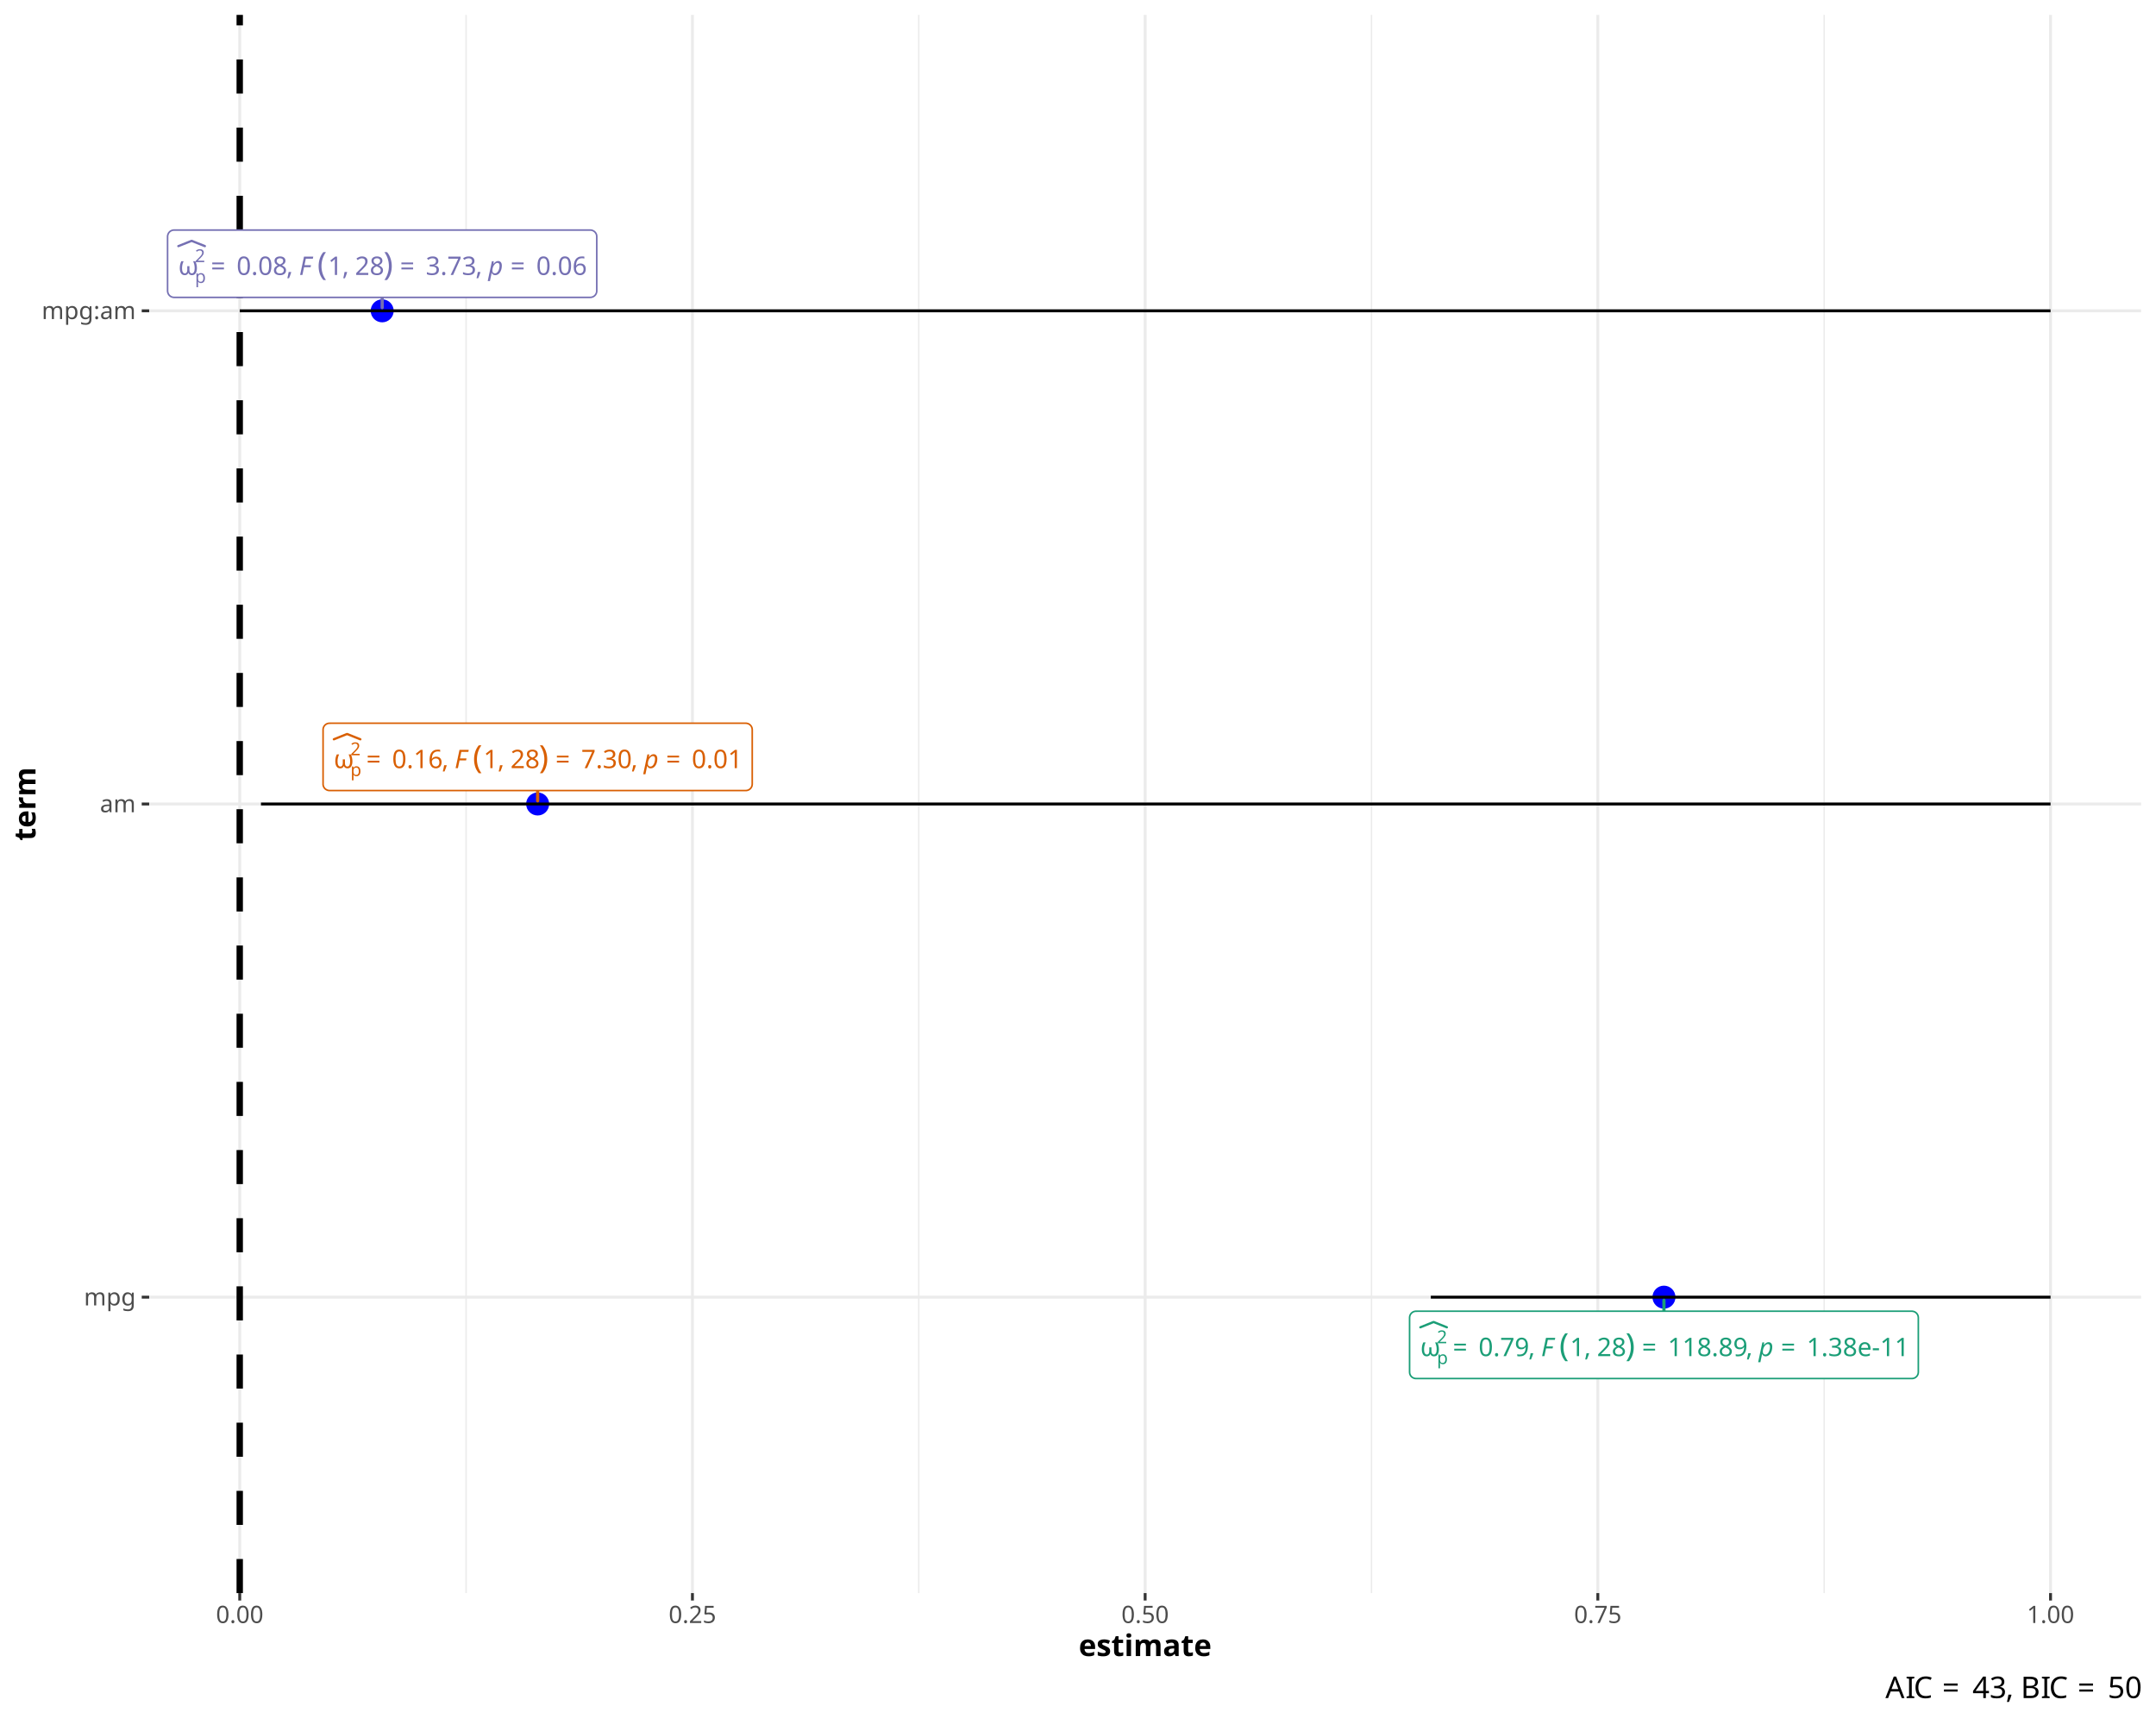
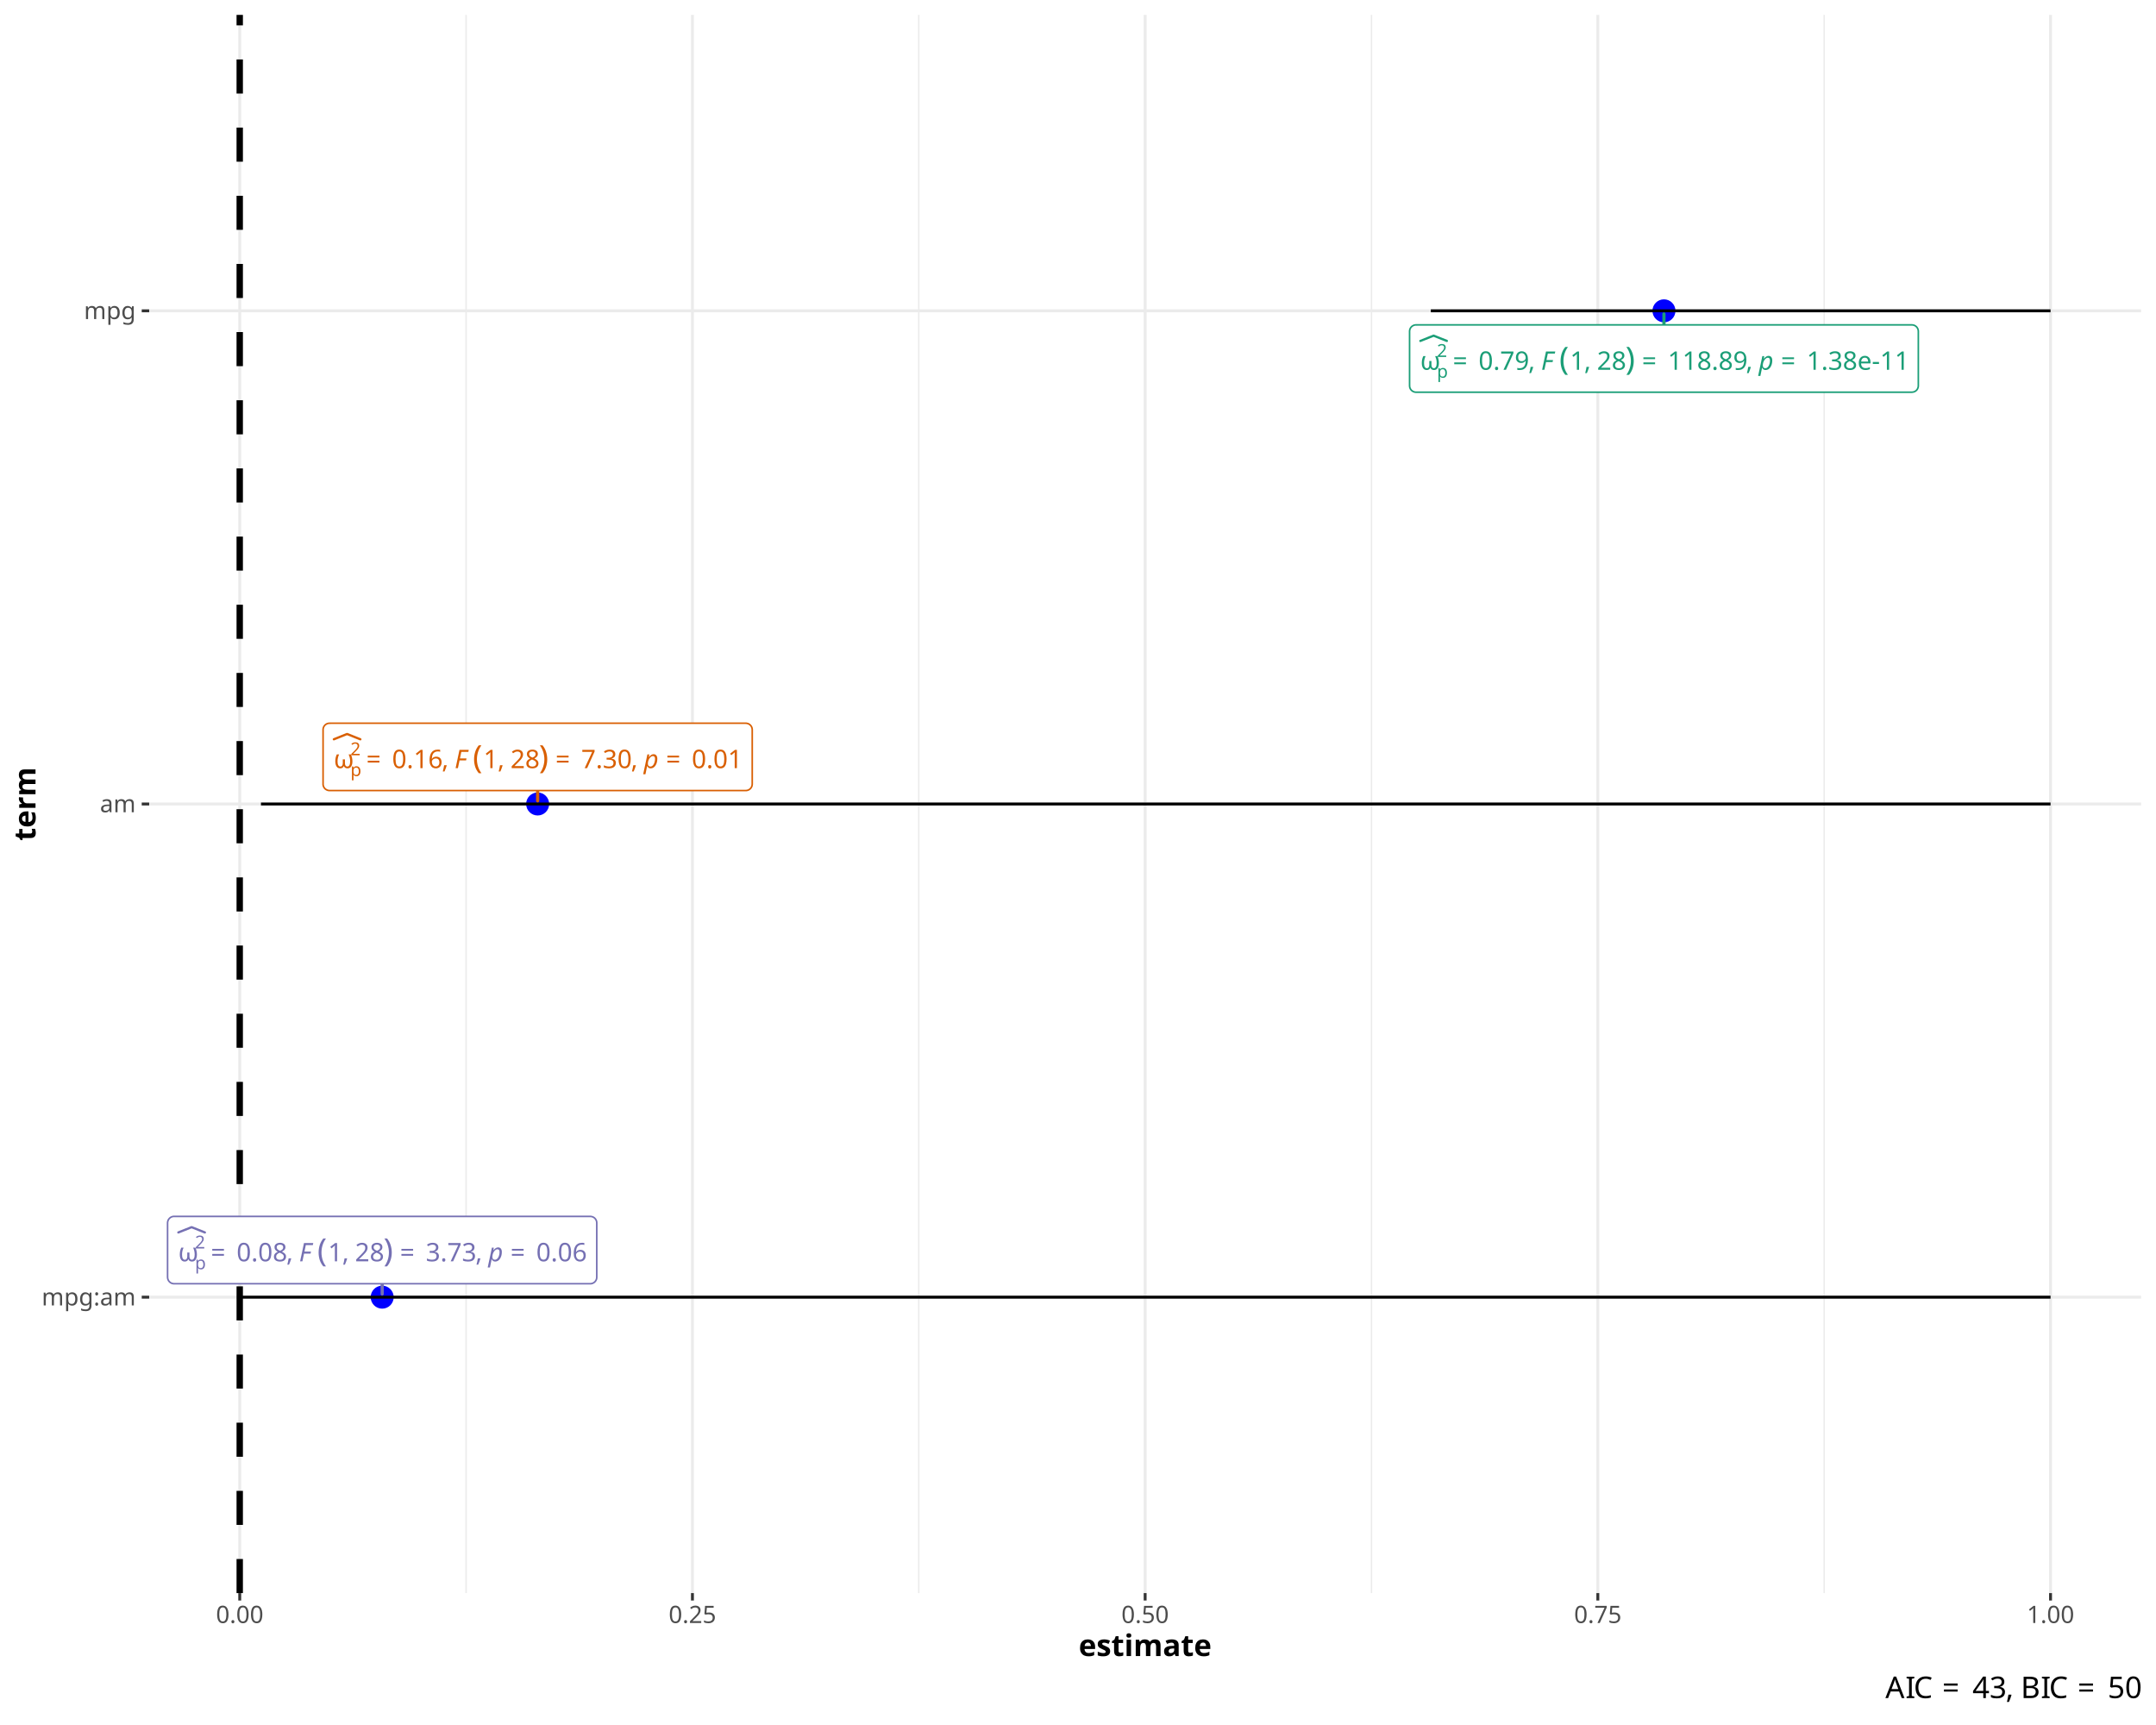
<svg xmlns="http://www.w3.org/2000/svg" class="svglite" data-engine-version="2.0" width="720.00pt" height="576.00pt" viewBox="0 0 720.00 576.00">
  <defs>
    <style type="text/css">
    .svglite line, .svglite polyline, .svglite polygon, .svglite path, .svglite rect, .svglite circle {
      fill: none;
      stroke: #000000;
      stroke-linecap: round;
      stroke-linejoin: round;
      stroke-miterlimit: 10.00;
    }
  </style>
  </defs>
  <rect width="100%" height="100%" style="stroke: none; fill: #FFFFFF;" />
  <defs>
    <clipPath id="cpMC4wMHw3MjAuMDB8MC4wMHw1NzYuMDA=">
      <rect x="0.00" y="0.00" width="720.00" height="576.00" />
    </clipPath>
  </defs>
  <g clip-path="url(#cpMC4wMHw3MjAuMDB8MC4wMHw1NzYuMDA=)">
    <rect x="0.00" y="0.00" width="720.00" height="576.00" style="stroke-width: 0.97; stroke: #FFFFFF; fill: #FFFFFF;" />
  </g>
  <defs>
    <clipPath id="cpNDkuODJ8NzE1LjAyfDQuOTh8NTMxLjk1">
      <rect x="49.82" y="4.98" width="665.20" height="526.97" />
    </clipPath>
  </defs>
  <g clip-path="url(#cpNDkuODJ8NzE1LjAyfDQuOTh8NTMxLjk1)">
    <rect x="49.82" y="4.98" width="665.20" height="526.97" style="stroke-width: 0.97; stroke: none; fill: #FFFFFF;" />
    <polyline points="155.65,531.95 155.65,4.98 " style="stroke-width: 0.48; stroke: #EBEBEB; stroke-linecap: butt;" />
    <polyline points="306.83,531.95 306.83,4.98 " style="stroke-width: 0.48; stroke: #EBEBEB; stroke-linecap: butt;" />
    <polyline points="458.01,531.95 458.01,4.98 " style="stroke-width: 0.48; stroke: #EBEBEB; stroke-linecap: butt;" />
    <polyline points="609.19,531.95 609.19,4.98 " style="stroke-width: 0.48; stroke: #EBEBEB; stroke-linecap: butt;" />
    <polyline points="49.82,433.14 715.02,433.14 " style="stroke-width: 0.97; stroke: #EBEBEB; stroke-linecap: butt;" />
    <polyline points="49.82,268.46 715.02,268.46 " style="stroke-width: 0.97; stroke: #EBEBEB; stroke-linecap: butt;" />
    <polyline points="49.82,103.79 715.02,103.79 " style="stroke-width: 0.97; stroke: #EBEBEB; stroke-linecap: butt;" />
    <polyline points="80.06,531.95 80.06,4.98 " style="stroke-width: 0.97; stroke: #EBEBEB; stroke-linecap: butt;" />
    <polyline points="231.24,531.95 231.24,4.98 " style="stroke-width: 0.97; stroke: #EBEBEB; stroke-linecap: butt;" />
    <polyline points="382.42,531.95 382.42,4.98 " style="stroke-width: 0.97; stroke: #EBEBEB; stroke-linecap: butt;" />
    <polyline points="533.60,531.95 533.60,4.98 " style="stroke-width: 0.97; stroke: #EBEBEB; stroke-linecap: butt;" />
    <polyline points="684.78,531.95 684.78,4.98 " style="stroke-width: 0.97; stroke: #EBEBEB; stroke-linecap: butt;" />
-     <circle cx="555.68" cy="433.14" r="3.52" style="stroke-width: 0.64; stroke: #0000FF; fill: #0000FF;" />
+     <circle cx="555.68" cy="103.79" r="3.52" style="stroke-width: 0.64; stroke: #0000FF; fill: #0000FF;" />
    <circle cx="179.55" cy="268.46" r="3.52" style="stroke-width: 0.64; stroke: #0000FF; fill: #0000FF;" />
-     <circle cx="127.63" cy="103.79" r="3.52" style="stroke-width: 0.64; stroke: #0000FF; fill: #0000FF;" />
-     <polyline points="684.78,433.14 684.78,433.14 " style="stroke-width: 0.97; stroke-linecap: butt;" />
-     <polyline points="684.78,433.14 477.82,433.14 " style="stroke-width: 0.97; stroke-linecap: butt;" />
-     <polyline points="477.82,433.14 477.82,433.14 " style="stroke-width: 0.97; stroke-linecap: butt;" />
+     <circle cx="127.63" cy="433.14" r="3.52" style="stroke-width: 0.64; stroke: #0000FF; fill: #0000FF;" />
+     <polyline points="684.78,103.79 684.78,103.79 " style="stroke-width: 0.97; stroke-linecap: butt;" />
+     <polyline points="684.78,103.79 477.82,103.79 " style="stroke-width: 0.97; stroke-linecap: butt;" />
+     <polyline points="477.82,103.79 477.82,103.79 " style="stroke-width: 0.97; stroke-linecap: butt;" />
    <polyline points="684.78,268.46 684.78,268.46 " style="stroke-width: 0.97; stroke-linecap: butt;" />
    <polyline points="684.78,268.46 87.15,268.46 " style="stroke-width: 0.97; stroke-linecap: butt;" />
    <polyline points="87.15,268.46 87.15,268.46 " style="stroke-width: 0.97; stroke-linecap: butt;" />
-     <polyline points="684.78,103.79 684.78,103.79 " style="stroke-width: 0.97; stroke-linecap: butt;" />
-     <polyline points="684.78,103.79 80.06,103.79 " style="stroke-width: 0.97; stroke-linecap: butt;" />
-     <polyline points="80.06,103.79 80.06,103.79 " style="stroke-width: 0.97; stroke-linecap: butt;" />
+     <polyline points="684.78,433.14 684.78,433.14 " style="stroke-width: 0.97; stroke-linecap: butt;" />
+     <polyline points="684.78,433.14 80.06,433.14 " style="stroke-width: 0.97; stroke-linecap: butt;" />
+     <polyline points="80.06,433.14 80.06,433.14 " style="stroke-width: 0.97; stroke-linecap: butt;" />
    <line x1="80.06" y1="531.95" x2="80.06" y2="4.98" style="stroke-width: 2.13; stroke-dasharray: 11.38,11.38; stroke-linecap: butt;" />
-     <line x1="555.68" y1="437.83" x2="555.68" y2="434.21" style="stroke-width: 1.07; stroke: #1B9E77;" />
+     <line x1="555.68" y1="108.48" x2="555.68" y2="104.85" style="stroke-width: 1.07; stroke: #1B9E77;" />
    <line x1="179.55" y1="263.97" x2="179.55" y2="267.40" style="stroke-width: 1.07; stroke: #D95F02;" />
-     <line x1="127.63" y1="99.30" x2="127.63" y2="102.72" style="stroke-width: 1.07; stroke: #7570B3;" />
-     <polygon points="472.89,460.31 638.47,460.31 638.38,460.31 638.73,460.30 639.07,460.23 639.40,460.11 639.70,459.93 639.97,459.71 640.20,459.45 640.38,459.16 640.52,458.84 640.60,458.50 640.63,458.15 640.63,458.15 640.63,439.99 640.63,439.99 640.60,439.65 640.52,439.31 640.38,438.99 640.20,438.70 639.97,438.44 639.70,438.22 639.40,438.04 639.07,437.92 638.73,437.85 638.47,437.83 472.89,437.83 473.15,437.85 472.80,437.83 472.46,437.88 472.12,437.97 471.81,438.12 471.52,438.32 471.27,438.56 471.06,438.84 470.90,439.15 470.79,439.48 470.74,439.82 470.73,439.99 470.73,458.15 470.74,457.98 470.74,458.33 470.79,458.67 470.90,459.00 471.06,459.31 471.27,459.59 471.52,459.83 471.81,460.02 472.12,460.17 472.46,460.27 472.80,460.31 " style="stroke-width: 0.53; stroke: #1B9E77; fill: #FFFFFF;" />
-     <text x="474.33" y="452.83" style="font-size: 8.54px; fill: #1B9E77; font-family: sans;" textLength="5.53px" lengthAdjust="spacingAndGlyphs">ω</text>
-     <text x="479.86" y="455.47" style="font-size: 5.98px; fill: #1B9E77; font-family: sans;" textLength="3.32px" lengthAdjust="spacingAndGlyphs">p</text>
-     <text x="479.86" y="448.54" style="font-size: 5.98px; fill: #1B9E77; font-family: sans;" textLength="3.32px" lengthAdjust="spacingAndGlyphs">2</text>
-     <polyline points="474.33,443.20 478.76,441.43 483.18,443.20 " style="stroke-width: 0.75; stroke: #1B9E77;" />
-     <text x="485.16" y="452.83" style="font-size: 8.54px; fill: #1B9E77; font-family: sans;" textLength="6.63px" lengthAdjust="spacingAndGlyphs">=</text>
-     <text x="493.76" y="452.83" style="font-size: 8.54px; fill: #1B9E77; font-family: sans;" textLength="16.61px" lengthAdjust="spacingAndGlyphs">0.79</text>
-     <text x="510.38" y="452.83" style="font-size: 8.54px; fill: #1B9E77; font-family: sans;" textLength="2.14px" lengthAdjust="spacingAndGlyphs">,</text>
-     <text x="512.51" y="452.83" style="font-size: 8.54px; fill: #1B9E77; font-family: sans;" textLength="2.14px" lengthAdjust="spacingAndGlyphs"> </text>
-     <text x="514.65" y="452.83" style="font-size: 8.54px; font-style: italic; fill: #1B9E77; font-family: sans;" textLength="5.21px" lengthAdjust="spacingAndGlyphs">F</text>
-     <text x="520.74" y="452.83" style="font-size: 10.67px; fill: #1B9E77; font-family: sans;" textLength="3.55px" lengthAdjust="spacingAndGlyphs">(</text>
-     <text x="524.30" y="452.83" style="font-size: 8.54px; fill: #1B9E77; font-family: sans;" textLength="4.75px" lengthAdjust="spacingAndGlyphs">1</text>
-     <text x="529.04" y="452.83" style="font-size: 8.54px; fill: #1B9E77; font-family: sans;" textLength="2.14px" lengthAdjust="spacingAndGlyphs">,</text>
-     <text x="531.18" y="452.83" style="font-size: 8.54px; fill: #1B9E77; font-family: sans;" textLength="2.14px" lengthAdjust="spacingAndGlyphs"> </text>
-     <text x="533.31" y="452.83" style="font-size: 8.54px; fill: #1B9E77; font-family: sans;" textLength="9.50px" lengthAdjust="spacingAndGlyphs">28</text>
-     <text x="542.81" y="452.83" style="font-size: 10.67px; fill: #1B9E77; font-family: sans;" textLength="3.55px" lengthAdjust="spacingAndGlyphs">)</text>
-     <text x="548.33" y="452.83" style="font-size: 8.54px; fill: #1B9E77; font-family: sans;" textLength="6.63px" lengthAdjust="spacingAndGlyphs">=</text>
-     <text x="556.94" y="452.83" style="font-size: 8.54px; fill: #1B9E77; font-family: sans;" textLength="26.11px" lengthAdjust="spacingAndGlyphs">118.89</text>
-     <text x="583.05" y="452.83" style="font-size: 8.54px; fill: #1B9E77; font-family: sans;" textLength="2.14px" lengthAdjust="spacingAndGlyphs">,</text>
-     <text x="585.18" y="452.83" style="font-size: 8.54px; fill: #1B9E77; font-family: sans;" textLength="2.14px" lengthAdjust="spacingAndGlyphs"> </text>
-     <text x="587.32" y="452.83" style="font-size: 8.54px; font-style: italic; fill: #1B9E77; font-family: sans;" textLength="4.75px" lengthAdjust="spacingAndGlyphs">p</text>
-     <text x="594.73" y="452.83" style="font-size: 8.54px; fill: #1B9E77; font-family: sans;" textLength="6.63px" lengthAdjust="spacingAndGlyphs">=</text>
-     <text x="603.33" y="452.83" style="font-size: 8.54px; fill: #1B9E77; font-family: sans;" textLength="33.70px" lengthAdjust="spacingAndGlyphs">1.38e-11</text>
+     <line x1="127.63" y1="428.65" x2="127.63" y2="432.07" style="stroke-width: 1.07; stroke: #7570B3;" />
+     <polygon points="472.89,130.96 638.47,130.96 638.38,130.96 638.73,130.94 639.07,130.87 639.40,130.75 639.70,130.58 639.97,130.36 640.20,130.10 640.38,129.80 640.52,129.48 640.60,129.15 640.63,128.80 640.63,128.80 640.63,110.64 640.63,110.64 640.60,110.29 640.52,109.96 640.38,109.64 640.20,109.34 639.97,109.08 639.70,108.86 639.40,108.69 639.07,108.56 638.73,108.50 638.47,108.48 472.89,108.48 473.15,108.50 472.80,108.48 472.46,108.52 472.12,108.62 471.81,108.77 471.52,108.97 471.27,109.21 471.06,109.48 470.90,109.79 470.79,110.12 470.74,110.47 470.73,110.64 470.73,128.80 470.74,128.63 470.74,128.97 470.79,129.32 470.90,129.65 471.06,129.95 471.27,130.23 471.52,130.47 471.81,130.67 472.12,130.82 472.46,130.92 472.80,130.96 " style="stroke-width: 0.53; stroke: #1B9E77; fill: #FFFFFF;" />
+     <text x="474.33" y="123.48" style="font-size: 8.54px; fill: #1B9E77; font-family: sans;" textLength="5.53px" lengthAdjust="spacingAndGlyphs">ω</text>
+     <text x="479.86" y="126.12" style="font-size: 5.98px; fill: #1B9E77; font-family: sans;" textLength="3.32px" lengthAdjust="spacingAndGlyphs">p</text>
+     <text x="479.86" y="119.19" style="font-size: 5.98px; fill: #1B9E77; font-family: sans;" textLength="3.32px" lengthAdjust="spacingAndGlyphs">2</text>
+     <polyline points="474.33,113.84 478.76,112.08 483.18,113.84 " style="stroke-width: 0.75; stroke: #1B9E77;" />
+     <text x="485.16" y="123.48" style="font-size: 8.54px; fill: #1B9E77; font-family: sans;" textLength="6.63px" lengthAdjust="spacingAndGlyphs">=</text>
+     <text x="493.76" y="123.48" style="font-size: 8.54px; fill: #1B9E77; font-family: sans;" textLength="16.61px" lengthAdjust="spacingAndGlyphs">0.79</text>
+     <text x="510.38" y="123.48" style="font-size: 8.54px; fill: #1B9E77; font-family: sans;" textLength="2.14px" lengthAdjust="spacingAndGlyphs">,</text>
+     <text x="512.51" y="123.48" style="font-size: 8.54px; fill: #1B9E77; font-family: sans;" textLength="2.14px" lengthAdjust="spacingAndGlyphs"> </text>
+     <text x="514.65" y="123.48" style="font-size: 8.54px; font-style: italic; fill: #1B9E77; font-family: sans;" textLength="5.21px" lengthAdjust="spacingAndGlyphs">F</text>
+     <text x="520.74" y="123.48" style="font-size: 10.67px; fill: #1B9E77; font-family: sans;" textLength="3.55px" lengthAdjust="spacingAndGlyphs">(</text>
+     <text x="524.30" y="123.48" style="font-size: 8.54px; fill: #1B9E77; font-family: sans;" textLength="4.75px" lengthAdjust="spacingAndGlyphs">1</text>
+     <text x="529.04" y="123.48" style="font-size: 8.54px; fill: #1B9E77; font-family: sans;" textLength="2.14px" lengthAdjust="spacingAndGlyphs">,</text>
+     <text x="531.18" y="123.48" style="font-size: 8.54px; fill: #1B9E77; font-family: sans;" textLength="2.14px" lengthAdjust="spacingAndGlyphs"> </text>
+     <text x="533.31" y="123.48" style="font-size: 8.54px; fill: #1B9E77; font-family: sans;" textLength="9.50px" lengthAdjust="spacingAndGlyphs">28</text>
+     <text x="542.81" y="123.48" style="font-size: 10.67px; fill: #1B9E77; font-family: sans;" textLength="3.55px" lengthAdjust="spacingAndGlyphs">)</text>
+     <text x="548.33" y="123.48" style="font-size: 8.54px; fill: #1B9E77; font-family: sans;" textLength="6.63px" lengthAdjust="spacingAndGlyphs">=</text>
+     <text x="556.94" y="123.48" style="font-size: 8.54px; fill: #1B9E77; font-family: sans;" textLength="26.11px" lengthAdjust="spacingAndGlyphs">118.89</text>
+     <text x="583.05" y="123.48" style="font-size: 8.54px; fill: #1B9E77; font-family: sans;" textLength="2.14px" lengthAdjust="spacingAndGlyphs">,</text>
+     <text x="585.18" y="123.48" style="font-size: 8.54px; fill: #1B9E77; font-family: sans;" textLength="2.14px" lengthAdjust="spacingAndGlyphs"> </text>
+     <text x="587.32" y="123.48" style="font-size: 8.54px; font-style: italic; fill: #1B9E77; font-family: sans;" textLength="4.75px" lengthAdjust="spacingAndGlyphs">p</text>
+     <text x="594.73" y="123.48" style="font-size: 8.54px; fill: #1B9E77; font-family: sans;" textLength="6.63px" lengthAdjust="spacingAndGlyphs">=</text>
+     <text x="603.33" y="123.48" style="font-size: 8.54px; fill: #1B9E77; font-family: sans;" textLength="33.70px" lengthAdjust="spacingAndGlyphs">1.38e-11</text>
    <polygon points="110.05,263.97 249.05,263.97 248.96,263.97 249.31,263.96 249.65,263.89 249.98,263.77 250.28,263.59 250.55,263.37 250.78,263.11 250.96,262.82 251.10,262.50 251.18,262.16 251.21,261.81 251.21,261.81 251.21,243.65 251.21,243.65 251.18,243.31 251.10,242.97 250.96,242.65 250.78,242.36 250.55,242.10 250.28,241.88 249.98,241.70 249.65,241.58 249.31,241.51 249.05,241.49 110.05,241.49 110.31,241.51 109.96,241.50 109.62,241.54 109.28,241.63 108.97,241.78 108.68,241.98 108.43,242.22 108.22,242.50 108.06,242.81 107.95,243.14 107.89,243.48 107.89,243.65 107.89,261.81 107.89,261.64 107.89,261.99 107.95,262.33 108.06,262.66 108.22,262.97 108.43,263.25 108.68,263.49 108.97,263.68 109.28,263.83 109.62,263.93 109.96,263.97 " style="stroke-width: 0.53; stroke: #D95F02; fill: #FFFFFF;" />
    <text x="111.49" y="256.49" style="font-size: 8.54px; fill: #D95F02; font-family: sans;" textLength="5.53px" lengthAdjust="spacingAndGlyphs">ω</text>
    <text x="117.02" y="259.13" style="font-size: 5.98px; fill: #D95F02; font-family: sans;" textLength="3.32px" lengthAdjust="spacingAndGlyphs">p</text>
    <text x="117.02" y="252.20" style="font-size: 5.98px; fill: #D95F02; font-family: sans;" textLength="3.32px" lengthAdjust="spacingAndGlyphs">2</text>
    <polyline points="111.49,246.86 115.91,245.09 120.34,246.86 " style="stroke-width: 0.75; stroke: #D95F02;" />
    <text x="122.32" y="256.49" style="font-size: 8.54px; fill: #D95F02; font-family: sans;" textLength="6.63px" lengthAdjust="spacingAndGlyphs">=</text>
    <text x="130.92" y="256.49" style="font-size: 8.54px; fill: #D95F02; font-family: sans;" textLength="16.61px" lengthAdjust="spacingAndGlyphs">0.16</text>
    <text x="147.54" y="256.49" style="font-size: 8.54px; fill: #D95F02; font-family: sans;" textLength="2.14px" lengthAdjust="spacingAndGlyphs">,</text>
    <text x="149.67" y="256.49" style="font-size: 8.54px; fill: #D95F02; font-family: sans;" textLength="2.14px" lengthAdjust="spacingAndGlyphs"> </text>
    <text x="151.81" y="256.49" style="font-size: 8.54px; font-style: italic; fill: #D95F02; font-family: sans;" textLength="5.21px" lengthAdjust="spacingAndGlyphs">F</text>
    <text x="157.90" y="256.49" style="font-size: 10.67px; fill: #D95F02; font-family: sans;" textLength="3.55px" lengthAdjust="spacingAndGlyphs">(</text>
    <text x="161.45" y="256.49" style="font-size: 8.54px; fill: #D95F02; font-family: sans;" textLength="4.75px" lengthAdjust="spacingAndGlyphs">1</text>
    <text x="166.20" y="256.49" style="font-size: 8.54px; fill: #D95F02; font-family: sans;" textLength="2.14px" lengthAdjust="spacingAndGlyphs">,</text>
    <text x="168.34" y="256.49" style="font-size: 8.54px; fill: #D95F02; font-family: sans;" textLength="2.14px" lengthAdjust="spacingAndGlyphs"> </text>
    <text x="170.47" y="256.49" style="font-size: 8.54px; fill: #D95F02; font-family: sans;" textLength="9.50px" lengthAdjust="spacingAndGlyphs">28</text>
    <text x="179.97" y="256.49" style="font-size: 10.67px; fill: #D95F02; font-family: sans;" textLength="3.55px" lengthAdjust="spacingAndGlyphs">)</text>
    <text x="185.49" y="256.49" style="font-size: 8.54px; fill: #D95F02; font-family: sans;" textLength="6.63px" lengthAdjust="spacingAndGlyphs">=</text>
    <text x="194.09" y="256.49" style="font-size: 8.54px; fill: #D95F02; font-family: sans;" textLength="16.61px" lengthAdjust="spacingAndGlyphs">7.30</text>
    <text x="210.71" y="256.49" style="font-size: 8.54px; fill: #D95F02; font-family: sans;" textLength="2.14px" lengthAdjust="spacingAndGlyphs">,</text>
    <text x="212.84" y="256.49" style="font-size: 8.54px; fill: #D95F02; font-family: sans;" textLength="2.14px" lengthAdjust="spacingAndGlyphs"> </text>
    <text x="214.98" y="256.49" style="font-size: 8.54px; font-style: italic; fill: #D95F02; font-family: sans;" textLength="4.75px" lengthAdjust="spacingAndGlyphs">p</text>
    <text x="222.39" y="256.49" style="font-size: 8.54px; fill: #D95F02; font-family: sans;" textLength="6.63px" lengthAdjust="spacingAndGlyphs">=</text>
    <text x="231.00" y="256.49" style="font-size: 8.54px; fill: #D95F02; font-family: sans;" textLength="16.61px" lengthAdjust="spacingAndGlyphs">0.01</text>
-     <polygon points="58.12,99.30 197.13,99.30 197.04,99.30 197.39,99.28 197.73,99.21 198.05,99.09 198.35,98.92 198.62,98.70 198.85,98.44 199.04,98.14 199.18,97.82 199.26,97.48 199.29,97.14 199.29,97.14 199.29,78.98 199.29,78.98 199.26,78.63 199.18,78.29 199.04,77.97 198.85,77.68 198.62,77.42 198.35,77.20 198.05,77.03 197.73,76.90 197.39,76.83 197.13,76.82 58.12,76.82 58.38,76.83 58.04,76.82 57.69,76.86 57.36,76.96 57.04,77.11 56.76,77.30 56.51,77.54 56.30,77.82 56.14,78.13 56.03,78.46 55.97,78.80 55.96,78.98 55.96,97.14 55.97,96.96 55.97,97.31 56.03,97.65 56.14,97.98 56.30,98.29 56.51,98.57 56.76,98.81 57.04,99.01 57.36,99.16 57.69,99.25 58.04,99.30 " style="stroke-width: 0.53; stroke: #7570B3; fill: #FFFFFF;" />
-     <text x="59.56" y="91.81" style="font-size: 8.54px; fill: #7570B3; font-family: sans;" textLength="5.53px" lengthAdjust="spacingAndGlyphs">ω</text>
-     <text x="65.10" y="94.46" style="font-size: 5.98px; fill: #7570B3; font-family: sans;" textLength="3.32px" lengthAdjust="spacingAndGlyphs">p</text>
-     <text x="65.10" y="87.53" style="font-size: 5.98px; fill: #7570B3; font-family: sans;" textLength="3.32px" lengthAdjust="spacingAndGlyphs">2</text>
-     <polyline points="59.56,82.18 63.99,80.42 68.42,82.18 " style="stroke-width: 0.75; stroke: #7570B3;" />
-     <text x="70.40" y="91.81" style="font-size: 8.54px; fill: #7570B3; font-family: sans;" textLength="6.63px" lengthAdjust="spacingAndGlyphs">=</text>
-     <text x="79.00" y="91.81" style="font-size: 8.54px; fill: #7570B3; font-family: sans;" textLength="16.61px" lengthAdjust="spacingAndGlyphs">0.08</text>
-     <text x="95.61" y="91.81" style="font-size: 8.54px; fill: #7570B3; font-family: sans;" textLength="2.14px" lengthAdjust="spacingAndGlyphs">,</text>
-     <text x="97.75" y="91.81" style="font-size: 8.54px; fill: #7570B3; font-family: sans;" textLength="2.14px" lengthAdjust="spacingAndGlyphs"> </text>
-     <text x="99.88" y="91.81" style="font-size: 8.54px; font-style: italic; fill: #7570B3; font-family: sans;" textLength="5.21px" lengthAdjust="spacingAndGlyphs">F</text>
-     <text x="105.98" y="91.81" style="font-size: 10.67px; fill: #7570B3; font-family: sans;" textLength="3.55px" lengthAdjust="spacingAndGlyphs">(</text>
-     <text x="109.53" y="91.81" style="font-size: 8.54px; fill: #7570B3; font-family: sans;" textLength="4.75px" lengthAdjust="spacingAndGlyphs">1</text>
-     <text x="114.28" y="91.81" style="font-size: 8.54px; fill: #7570B3; font-family: sans;" textLength="2.14px" lengthAdjust="spacingAndGlyphs">,</text>
-     <text x="116.42" y="91.81" style="font-size: 8.54px; fill: #7570B3; font-family: sans;" textLength="2.14px" lengthAdjust="spacingAndGlyphs"> </text>
-     <text x="118.55" y="91.81" style="font-size: 8.54px; fill: #7570B3; font-family: sans;" textLength="9.50px" lengthAdjust="spacingAndGlyphs">28</text>
-     <text x="128.05" y="91.81" style="font-size: 10.67px; fill: #7570B3; font-family: sans;" textLength="3.55px" lengthAdjust="spacingAndGlyphs">)</text>
-     <text x="133.57" y="91.81" style="font-size: 8.54px; fill: #7570B3; font-family: sans;" textLength="6.63px" lengthAdjust="spacingAndGlyphs">=</text>
-     <text x="142.17" y="91.81" style="font-size: 8.54px; fill: #7570B3; font-family: sans;" textLength="16.61px" lengthAdjust="spacingAndGlyphs">3.73</text>
-     <text x="158.79" y="91.81" style="font-size: 8.54px; fill: #7570B3; font-family: sans;" textLength="2.14px" lengthAdjust="spacingAndGlyphs">,</text>
-     <text x="160.92" y="91.81" style="font-size: 8.54px; fill: #7570B3; font-family: sans;" textLength="2.14px" lengthAdjust="spacingAndGlyphs"> </text>
-     <text x="163.06" y="91.81" style="font-size: 8.54px; font-style: italic; fill: #7570B3; font-family: sans;" textLength="4.75px" lengthAdjust="spacingAndGlyphs">p</text>
-     <text x="170.47" y="91.81" style="font-size: 8.54px; fill: #7570B3; font-family: sans;" textLength="6.63px" lengthAdjust="spacingAndGlyphs">=</text>
-     <text x="179.07" y="91.81" style="font-size: 8.54px; fill: #7570B3; font-family: sans;" textLength="16.61px" lengthAdjust="spacingAndGlyphs">0.06</text>
+     <polygon points="58.12,428.65 197.13,428.65 197.04,428.65 197.39,428.64 197.73,428.57 198.05,428.44 198.35,428.27 198.62,428.05 198.85,427.79 199.04,427.49 199.18,427.18 199.26,426.84 199.29,426.49 199.29,426.49 199.29,408.33 199.29,408.33 199.26,407.98 199.18,407.65 199.04,407.33 198.85,407.03 198.62,406.77 198.35,406.55 198.05,406.38 197.73,406.26 197.39,406.19 197.13,406.17 58.12,406.17 58.38,406.19 58.04,406.17 57.69,406.21 57.36,406.31 57.04,406.46 56.76,406.66 56.51,406.90 56.30,407.18 56.14,407.48 56.03,407.81 55.97,408.16 55.96,408.33 55.96,426.49 55.97,426.32 55.97,426.66 56.03,427.01 56.14,427.34 56.30,427.65 56.51,427.92 56.76,428.16 57.04,428.36 57.36,428.51 57.69,428.61 58.04,428.65 " style="stroke-width: 0.53; stroke: #7570B3; fill: #FFFFFF;" />
+     <text x="59.56" y="421.17" style="font-size: 8.54px; fill: #7570B3; font-family: sans;" textLength="5.53px" lengthAdjust="spacingAndGlyphs">ω</text>
+     <text x="65.10" y="423.81" style="font-size: 5.98px; fill: #7570B3; font-family: sans;" textLength="3.32px" lengthAdjust="spacingAndGlyphs">p</text>
+     <text x="65.10" y="416.88" style="font-size: 5.98px; fill: #7570B3; font-family: sans;" textLength="3.32px" lengthAdjust="spacingAndGlyphs">2</text>
+     <polyline points="59.56,411.53 63.99,409.77 68.42,411.53 " style="stroke-width: 0.75; stroke: #7570B3;" />
+     <text x="70.40" y="421.17" style="font-size: 8.54px; fill: #7570B3; font-family: sans;" textLength="6.63px" lengthAdjust="spacingAndGlyphs">=</text>
+     <text x="79.00" y="421.17" style="font-size: 8.54px; fill: #7570B3; font-family: sans;" textLength="16.61px" lengthAdjust="spacingAndGlyphs">0.08</text>
+     <text x="95.61" y="421.17" style="font-size: 8.54px; fill: #7570B3; font-family: sans;" textLength="2.14px" lengthAdjust="spacingAndGlyphs">,</text>
+     <text x="97.75" y="421.17" style="font-size: 8.54px; fill: #7570B3; font-family: sans;" textLength="2.14px" lengthAdjust="spacingAndGlyphs"> </text>
+     <text x="99.88" y="421.17" style="font-size: 8.54px; font-style: italic; fill: #7570B3; font-family: sans;" textLength="5.21px" lengthAdjust="spacingAndGlyphs">F</text>
+     <text x="105.98" y="421.17" style="font-size: 10.67px; fill: #7570B3; font-family: sans;" textLength="3.55px" lengthAdjust="spacingAndGlyphs">(</text>
+     <text x="109.53" y="421.17" style="font-size: 8.54px; fill: #7570B3; font-family: sans;" textLength="4.75px" lengthAdjust="spacingAndGlyphs">1</text>
+     <text x="114.28" y="421.17" style="font-size: 8.54px; fill: #7570B3; font-family: sans;" textLength="2.14px" lengthAdjust="spacingAndGlyphs">,</text>
+     <text x="116.42" y="421.17" style="font-size: 8.54px; fill: #7570B3; font-family: sans;" textLength="2.14px" lengthAdjust="spacingAndGlyphs"> </text>
+     <text x="118.55" y="421.17" style="font-size: 8.54px; fill: #7570B3; font-family: sans;" textLength="9.50px" lengthAdjust="spacingAndGlyphs">28</text>
+     <text x="128.05" y="421.17" style="font-size: 10.67px; fill: #7570B3; font-family: sans;" textLength="3.55px" lengthAdjust="spacingAndGlyphs">)</text>
+     <text x="133.57" y="421.17" style="font-size: 8.54px; fill: #7570B3; font-family: sans;" textLength="6.63px" lengthAdjust="spacingAndGlyphs">=</text>
+     <text x="142.17" y="421.17" style="font-size: 8.54px; fill: #7570B3; font-family: sans;" textLength="16.61px" lengthAdjust="spacingAndGlyphs">3.73</text>
+     <text x="158.79" y="421.17" style="font-size: 8.54px; fill: #7570B3; font-family: sans;" textLength="2.14px" lengthAdjust="spacingAndGlyphs">,</text>
+     <text x="160.92" y="421.17" style="font-size: 8.54px; fill: #7570B3; font-family: sans;" textLength="2.14px" lengthAdjust="spacingAndGlyphs"> </text>
+     <text x="163.06" y="421.17" style="font-size: 8.54px; font-style: italic; fill: #7570B3; font-family: sans;" textLength="4.75px" lengthAdjust="spacingAndGlyphs">p</text>
+     <text x="170.47" y="421.17" style="font-size: 8.54px; fill: #7570B3; font-family: sans;" textLength="6.63px" lengthAdjust="spacingAndGlyphs">=</text>
+     <text x="179.07" y="421.17" style="font-size: 8.54px; fill: #7570B3; font-family: sans;" textLength="16.61px" lengthAdjust="spacingAndGlyphs">0.06</text>
  </g>
  <g clip-path="url(#cpMC4wMHw3MjAuMDB8MC4wMHw1NzYuMDA=)">
-     <text x="45.34" y="435.89" text-anchor="end" style="font-size: 8.00px; fill: #4D4D4D; font-family: sans;" textLength="15.57px" lengthAdjust="spacingAndGlyphs">mpg</text>
+     <text x="45.34" y="435.89" text-anchor="end" style="font-size: 8.00px; fill: #4D4D4D; font-family: sans;" textLength="28.91px" lengthAdjust="spacingAndGlyphs">mpg:am</text>
    <text x="45.34" y="271.22" text-anchor="end" style="font-size: 8.00px; fill: #4D4D4D; font-family: sans;" textLength="11.12px" lengthAdjust="spacingAndGlyphs">am</text>
-     <text x="45.34" y="106.54" text-anchor="end" style="font-size: 8.00px; fill: #4D4D4D; font-family: sans;" textLength="28.91px" lengthAdjust="spacingAndGlyphs">mpg:am</text>
+     <text x="45.34" y="106.54" text-anchor="end" style="font-size: 8.00px; fill: #4D4D4D; font-family: sans;" textLength="15.57px" lengthAdjust="spacingAndGlyphs">mpg</text>
    <polyline points="47.33,433.14 49.82,433.14 " style="stroke-width: 0.97; stroke: #333333; stroke-linecap: butt;" />
    <polyline points="47.33,268.46 49.82,268.46 " style="stroke-width: 0.97; stroke: #333333; stroke-linecap: butt;" />
    <polyline points="47.33,103.79 49.82,103.79 " style="stroke-width: 0.97; stroke: #333333; stroke-linecap: butt;" />
    <polyline points="80.06,534.44 80.06,531.95 " style="stroke-width: 0.97; stroke: #333333; stroke-linecap: butt;" />
    <polyline points="231.24,534.44 231.24,531.95 " style="stroke-width: 0.97; stroke: #333333; stroke-linecap: butt;" />
    <polyline points="382.42,534.44 382.42,531.95 " style="stroke-width: 0.97; stroke: #333333; stroke-linecap: butt;" />
    <polyline points="533.60,534.44 533.60,531.95 " style="stroke-width: 0.97; stroke: #333333; stroke-linecap: butt;" />
    <polyline points="684.78,534.44 684.78,531.95 " style="stroke-width: 0.97; stroke: #333333; stroke-linecap: butt;" />
    <text x="80.06" y="541.94" text-anchor="middle" style="font-size: 8.00px; fill: #4D4D4D; font-family: sans;" textLength="15.57px" lengthAdjust="spacingAndGlyphs">0.00</text>
    <text x="231.24" y="541.94" text-anchor="middle" style="font-size: 8.00px; fill: #4D4D4D; font-family: sans;" textLength="15.57px" lengthAdjust="spacingAndGlyphs">0.25</text>
    <text x="382.42" y="541.94" text-anchor="middle" style="font-size: 8.00px; fill: #4D4D4D; font-family: sans;" textLength="15.57px" lengthAdjust="spacingAndGlyphs">0.50</text>
    <text x="533.60" y="541.94" text-anchor="middle" style="font-size: 8.00px; fill: #4D4D4D; font-family: sans;" textLength="15.57px" lengthAdjust="spacingAndGlyphs">0.75</text>
    <text x="684.78" y="541.94" text-anchor="middle" style="font-size: 8.00px; fill: #4D4D4D; font-family: sans;" textLength="15.57px" lengthAdjust="spacingAndGlyphs">1.00</text>
    <text x="382.42" y="552.97" text-anchor="middle" style="font-size: 10.00px; font-weight: bold; font-family: sans;" textLength="37.80px" lengthAdjust="spacingAndGlyphs">estimate</text>
    <text transform="translate(11.86,268.46) rotate(-90)" text-anchor="middle" style="font-size: 10.00px; font-weight: bold; font-family: sans;" textLength="20.00px" lengthAdjust="spacingAndGlyphs">term</text>
    <text x="629.63" y="567.01" style="font-size: 10.00px; font-family: sans;" textLength="6.67px" lengthAdjust="spacingAndGlyphs">A</text>
    <text x="636.30" y="567.01" style="font-size: 10.00px; font-family: sans;" textLength="2.78px" lengthAdjust="spacingAndGlyphs">I</text>
    <text x="639.08" y="567.01" style="font-size: 10.00px; font-family: sans;" textLength="7.22px" lengthAdjust="spacingAndGlyphs">C</text>
    <text x="648.62" y="567.01" style="font-size: 10.00px; font-family: sans;" textLength="7.76px" lengthAdjust="spacingAndGlyphs">=</text>
    <text x="658.70" y="567.01" style="font-size: 10.00px; font-family: sans;" textLength="11.12px" lengthAdjust="spacingAndGlyphs">43</text>
    <text x="669.82" y="567.01" style="font-size: 10.00px; font-family: sans;" textLength="2.50px" lengthAdjust="spacingAndGlyphs">,</text>
    <text x="672.32" y="567.01" style="font-size: 10.00px; font-family: sans;" textLength="2.50px" lengthAdjust="spacingAndGlyphs"> </text>
    <text x="674.83" y="567.01" style="font-size: 10.00px; font-family: sans;" textLength="6.67px" lengthAdjust="spacingAndGlyphs">B</text>
    <text x="681.50" y="567.01" style="font-size: 10.00px; font-family: sans;" textLength="2.78px" lengthAdjust="spacingAndGlyphs">I</text>
    <text x="684.28" y="567.01" style="font-size: 10.00px; font-family: sans;" textLength="7.22px" lengthAdjust="spacingAndGlyphs">C</text>
    <text x="693.82" y="567.01" style="font-size: 10.00px; font-family: sans;" textLength="7.76px" lengthAdjust="spacingAndGlyphs">=</text>
    <text x="703.89" y="567.01" style="font-size: 10.00px; font-family: sans;" textLength="11.12px" lengthAdjust="spacingAndGlyphs">50</text>
  </g>
</svg>
